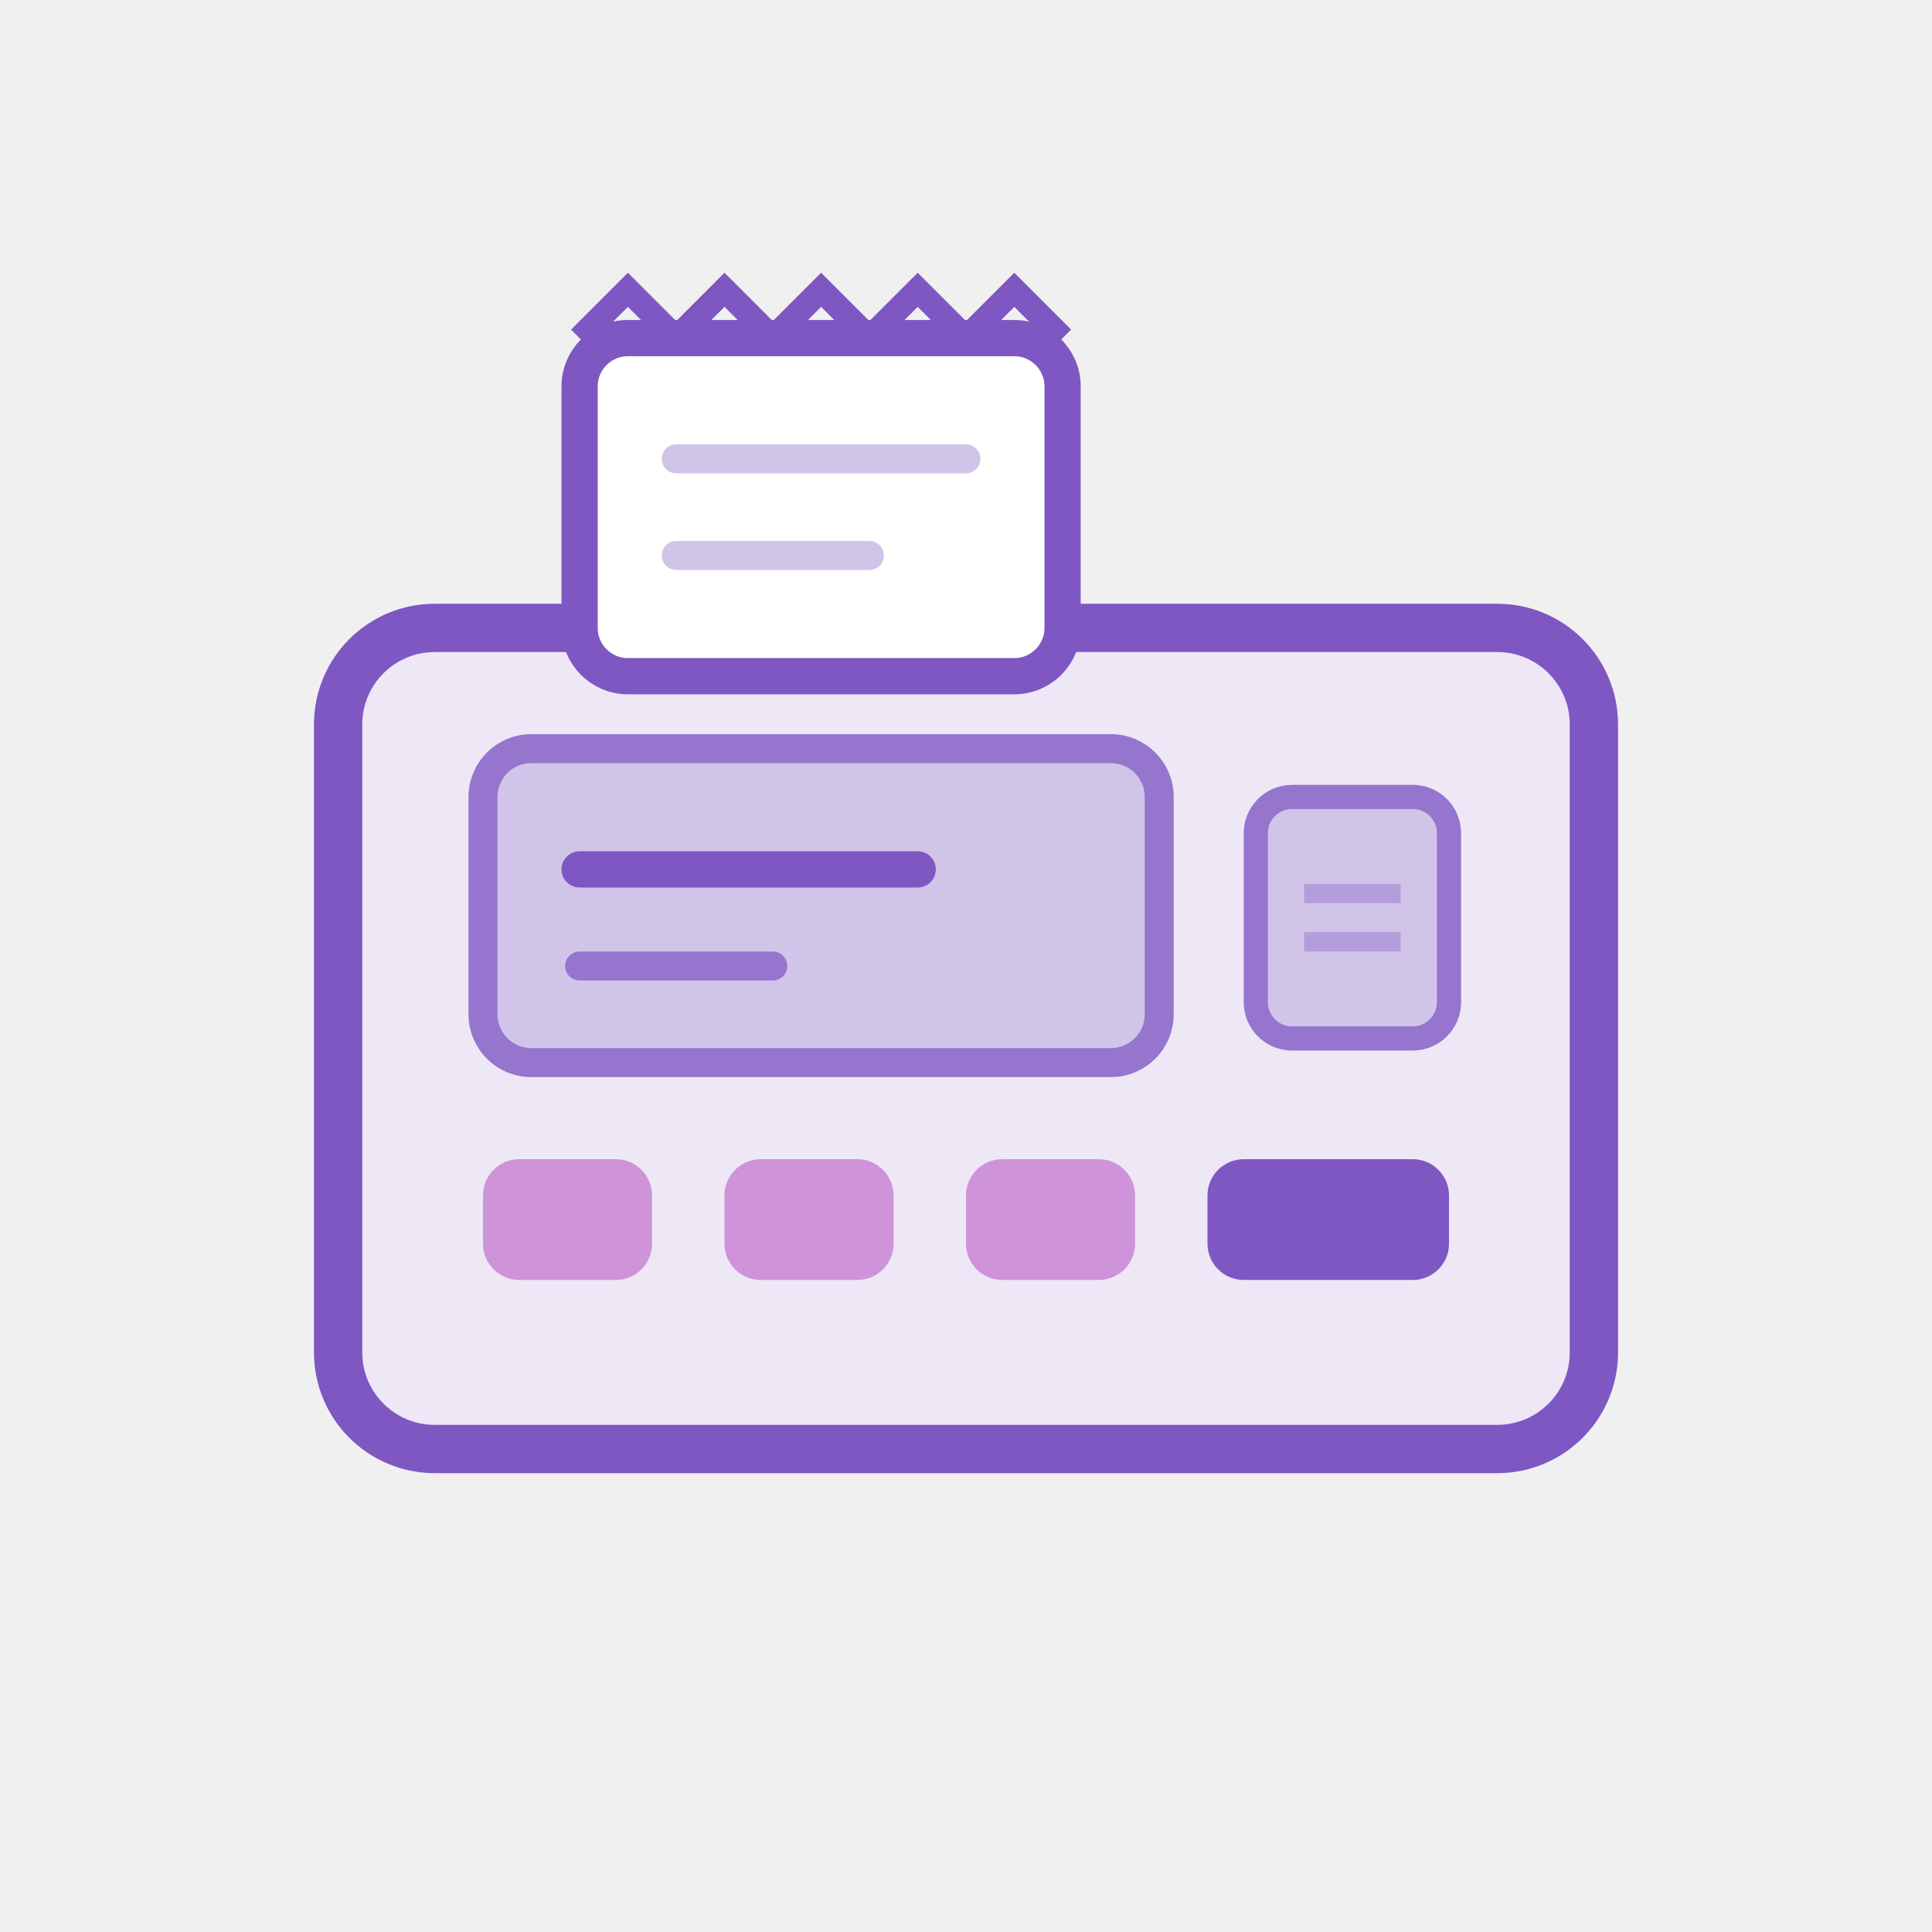
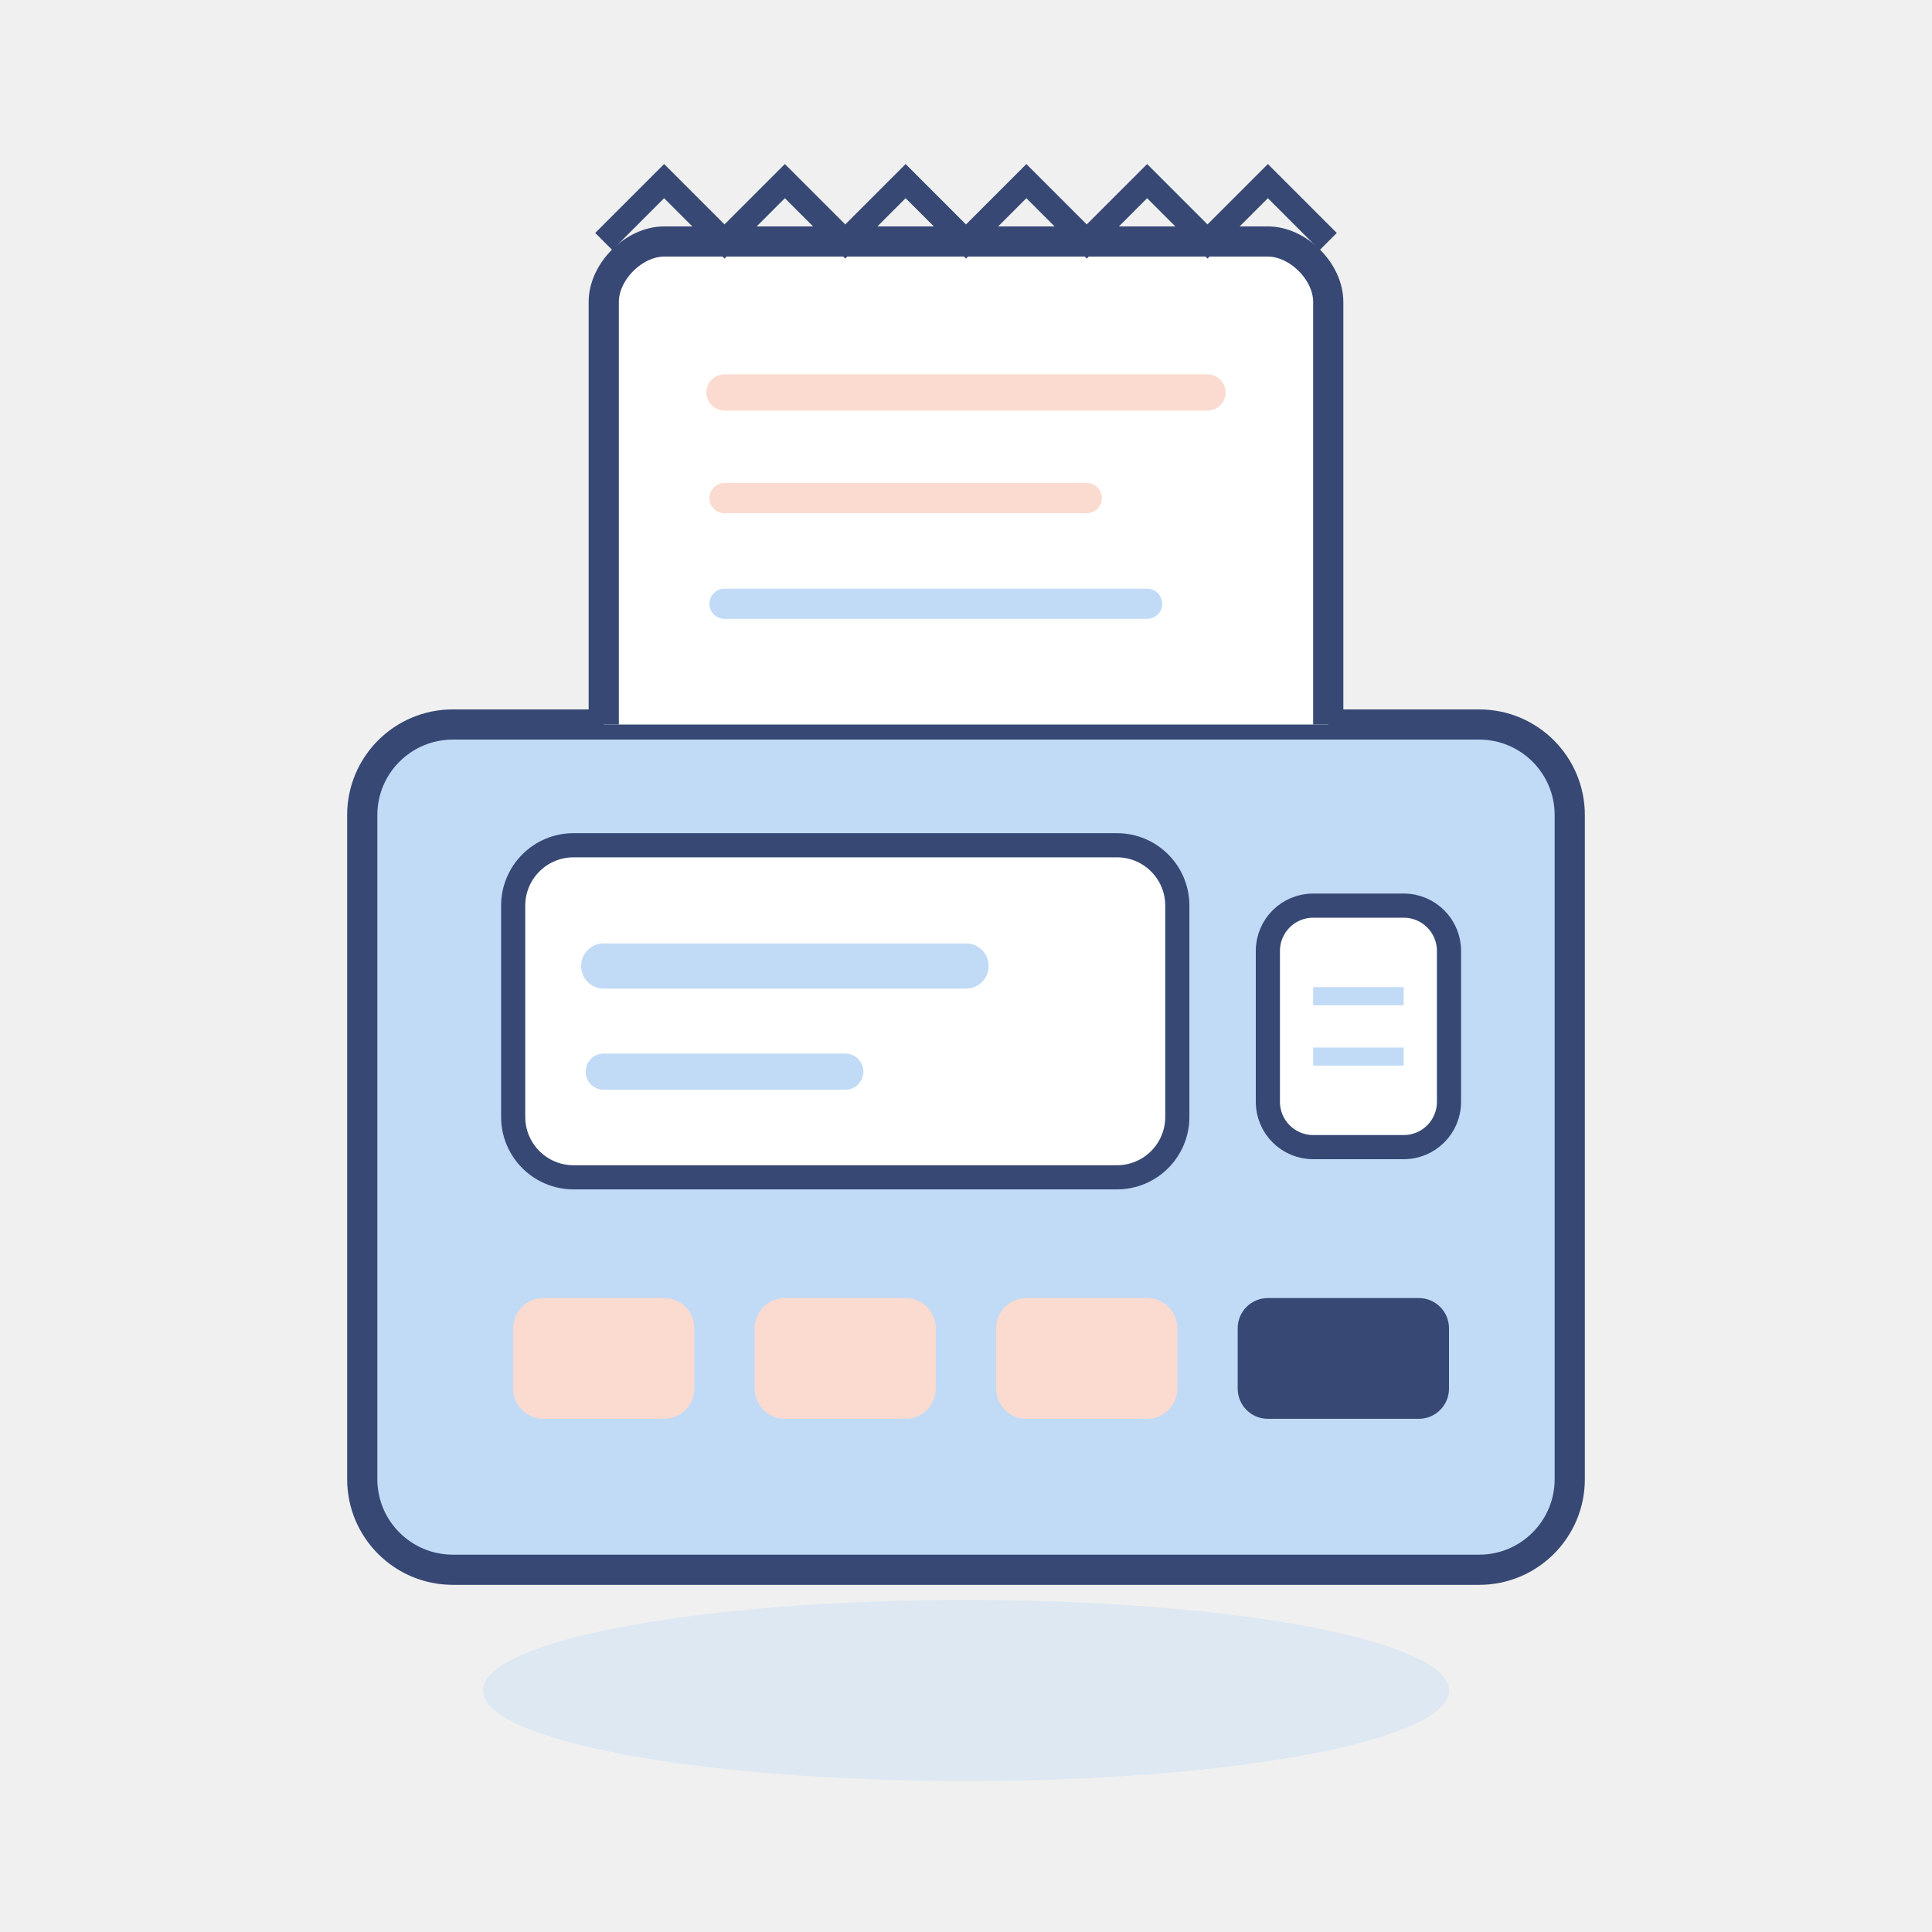
- <svg xmlns="http://www.w3.org/2000/svg" viewBox="0 0 80 80" fill="none">
-   <rect x="14" y="26" width="52" height="34" rx="4" fill="#EDE7F6" stroke="#7E57C2" stroke-width="2" />
-   <rect x="20" y="31" width="28" height="13" rx="2" fill="#D1C4E9" stroke="#9575CD" stroke-width="1.2" />
-   <line x1="24" y1="36" x2="38" y2="36" stroke="#7E57C2" stroke-width="1.5" stroke-linecap="round" />
-   <line x1="24" y1="40" x2="32" y2="40" stroke="#9575CD" stroke-width="1.2" stroke-linecap="round" />
-   <rect x="52" y="33" width="8" height="10" rx="1.5" fill="#D1C4E9" stroke="#9575CD" stroke-width="1" />
-   <line x1="54" y1="37" x2="58" y2="37" stroke="#B39DDB" stroke-width="0.8" />
-   <line x1="54" y1="39" x2="58" y2="39" stroke="#B39DDB" stroke-width="0.8" />
-   <rect x="20" y="48" width="7" height="5" rx="1.5" fill="#CE93D8" />
-   <rect x="30" y="48" width="7" height="5" rx="1.5" fill="#CE93D8" />
-   <rect x="40" y="48" width="7" height="5" rx="1.5" fill="#CE93D8" />
-   <rect x="50" y="48" width="10" height="5" rx="1.5" fill="#7E57C2" />
-   <rect x="24" y="14" width="20" height="14" rx="2" fill="white" stroke="#7E57C2" stroke-width="1.5" />
-   <line x1="28" y1="19" x2="40" y2="19" stroke="#D1C4E9" stroke-width="1.2" stroke-linecap="round" />
-   <line x1="28" y1="23" x2="36" y2="23" stroke="#D1C4E9" stroke-width="1.2" stroke-linecap="round" />
-   <path d="M24 14 L26 12 L28 14 L30 12 L32 14 L34 12 L36 14 L38 12 L40 14 L42 12 L44 14" stroke="#7E57C2" stroke-width="1" fill="none" />
+ <svg xmlns="http://www.w3.org/2000/svg" width="64" height="64" viewBox="0 0 64 64" fill="none">
+   <rect x="12" y="24" width="40" height="28" rx="3" fill="#C1DBF6" />
+   <rect x="12" y="24" width="40" height="28" rx="3" stroke="#374874" stroke-width="1" fill="none" />
+   <rect x="17" y="28" width="22" height="11" rx="2" fill="white" stroke="#374874" stroke-width="0.8" />
+   <line x1="20" y1="32" x2="32" y2="32" stroke="#C1DBF6" stroke-width="1.5" stroke-linecap="round" />
+   <line x1="20" y1="35.5" x2="28" y2="35.5" stroke="#C1DBF6" stroke-width="1.2" stroke-linecap="round" />
+   <rect x="42" y="30" width="6" height="8" rx="1.5" fill="white" stroke="#374874" stroke-width="0.8" />
+   <line x1="43.5" y1="33" x2="46.5" y2="33" stroke="#C1DBF6" stroke-width="0.6" />
+   <line x1="43.5" y1="35" x2="46.5" y2="35" stroke="#C1DBF6" stroke-width="0.6" />
+   <rect x="17" y="43" width="6" height="4" rx="1" fill="#FBDBD0" />
+   <rect x="25" y="43" width="6" height="4" rx="1" fill="#FBDBD0" />
+   <rect x="33" y="43" width="6" height="4" rx="1" fill="#FBDBD0" />
+   <rect x="41" y="43" width="7" height="4" rx="1" fill="#374874" />
+   <path d="M20 24 L20 10 C20 9 21 8 22 8 L42 8 C43 8 44 9 44 10 L44 24" fill="white" stroke="#374874" stroke-width="1" />
+   <line x1="24" y1="13" x2="40" y2="13" stroke="#FBDBD0" stroke-width="1.2" stroke-linecap="round" />
+   <line x1="24" y1="16.5" x2="36" y2="16.5" stroke="#FBDBD0" stroke-width="1" stroke-linecap="round" />
+   <line x1="24" y1="20" x2="38" y2="20" stroke="#C1DBF6" stroke-width="1" stroke-linecap="round" />
+   <path d="M20 8 L22 6 L24 8 L26 6 L28 8 L30 6 L32 8 L34 6 L36 8 L38 6 L40 8 L42 6 L44 8" stroke="#374874" stroke-width="0.8" fill="none" />
+   <ellipse cx="32" cy="56" rx="16" ry="3" fill="#C1DBF6" opacity="0.4" />
</svg>
